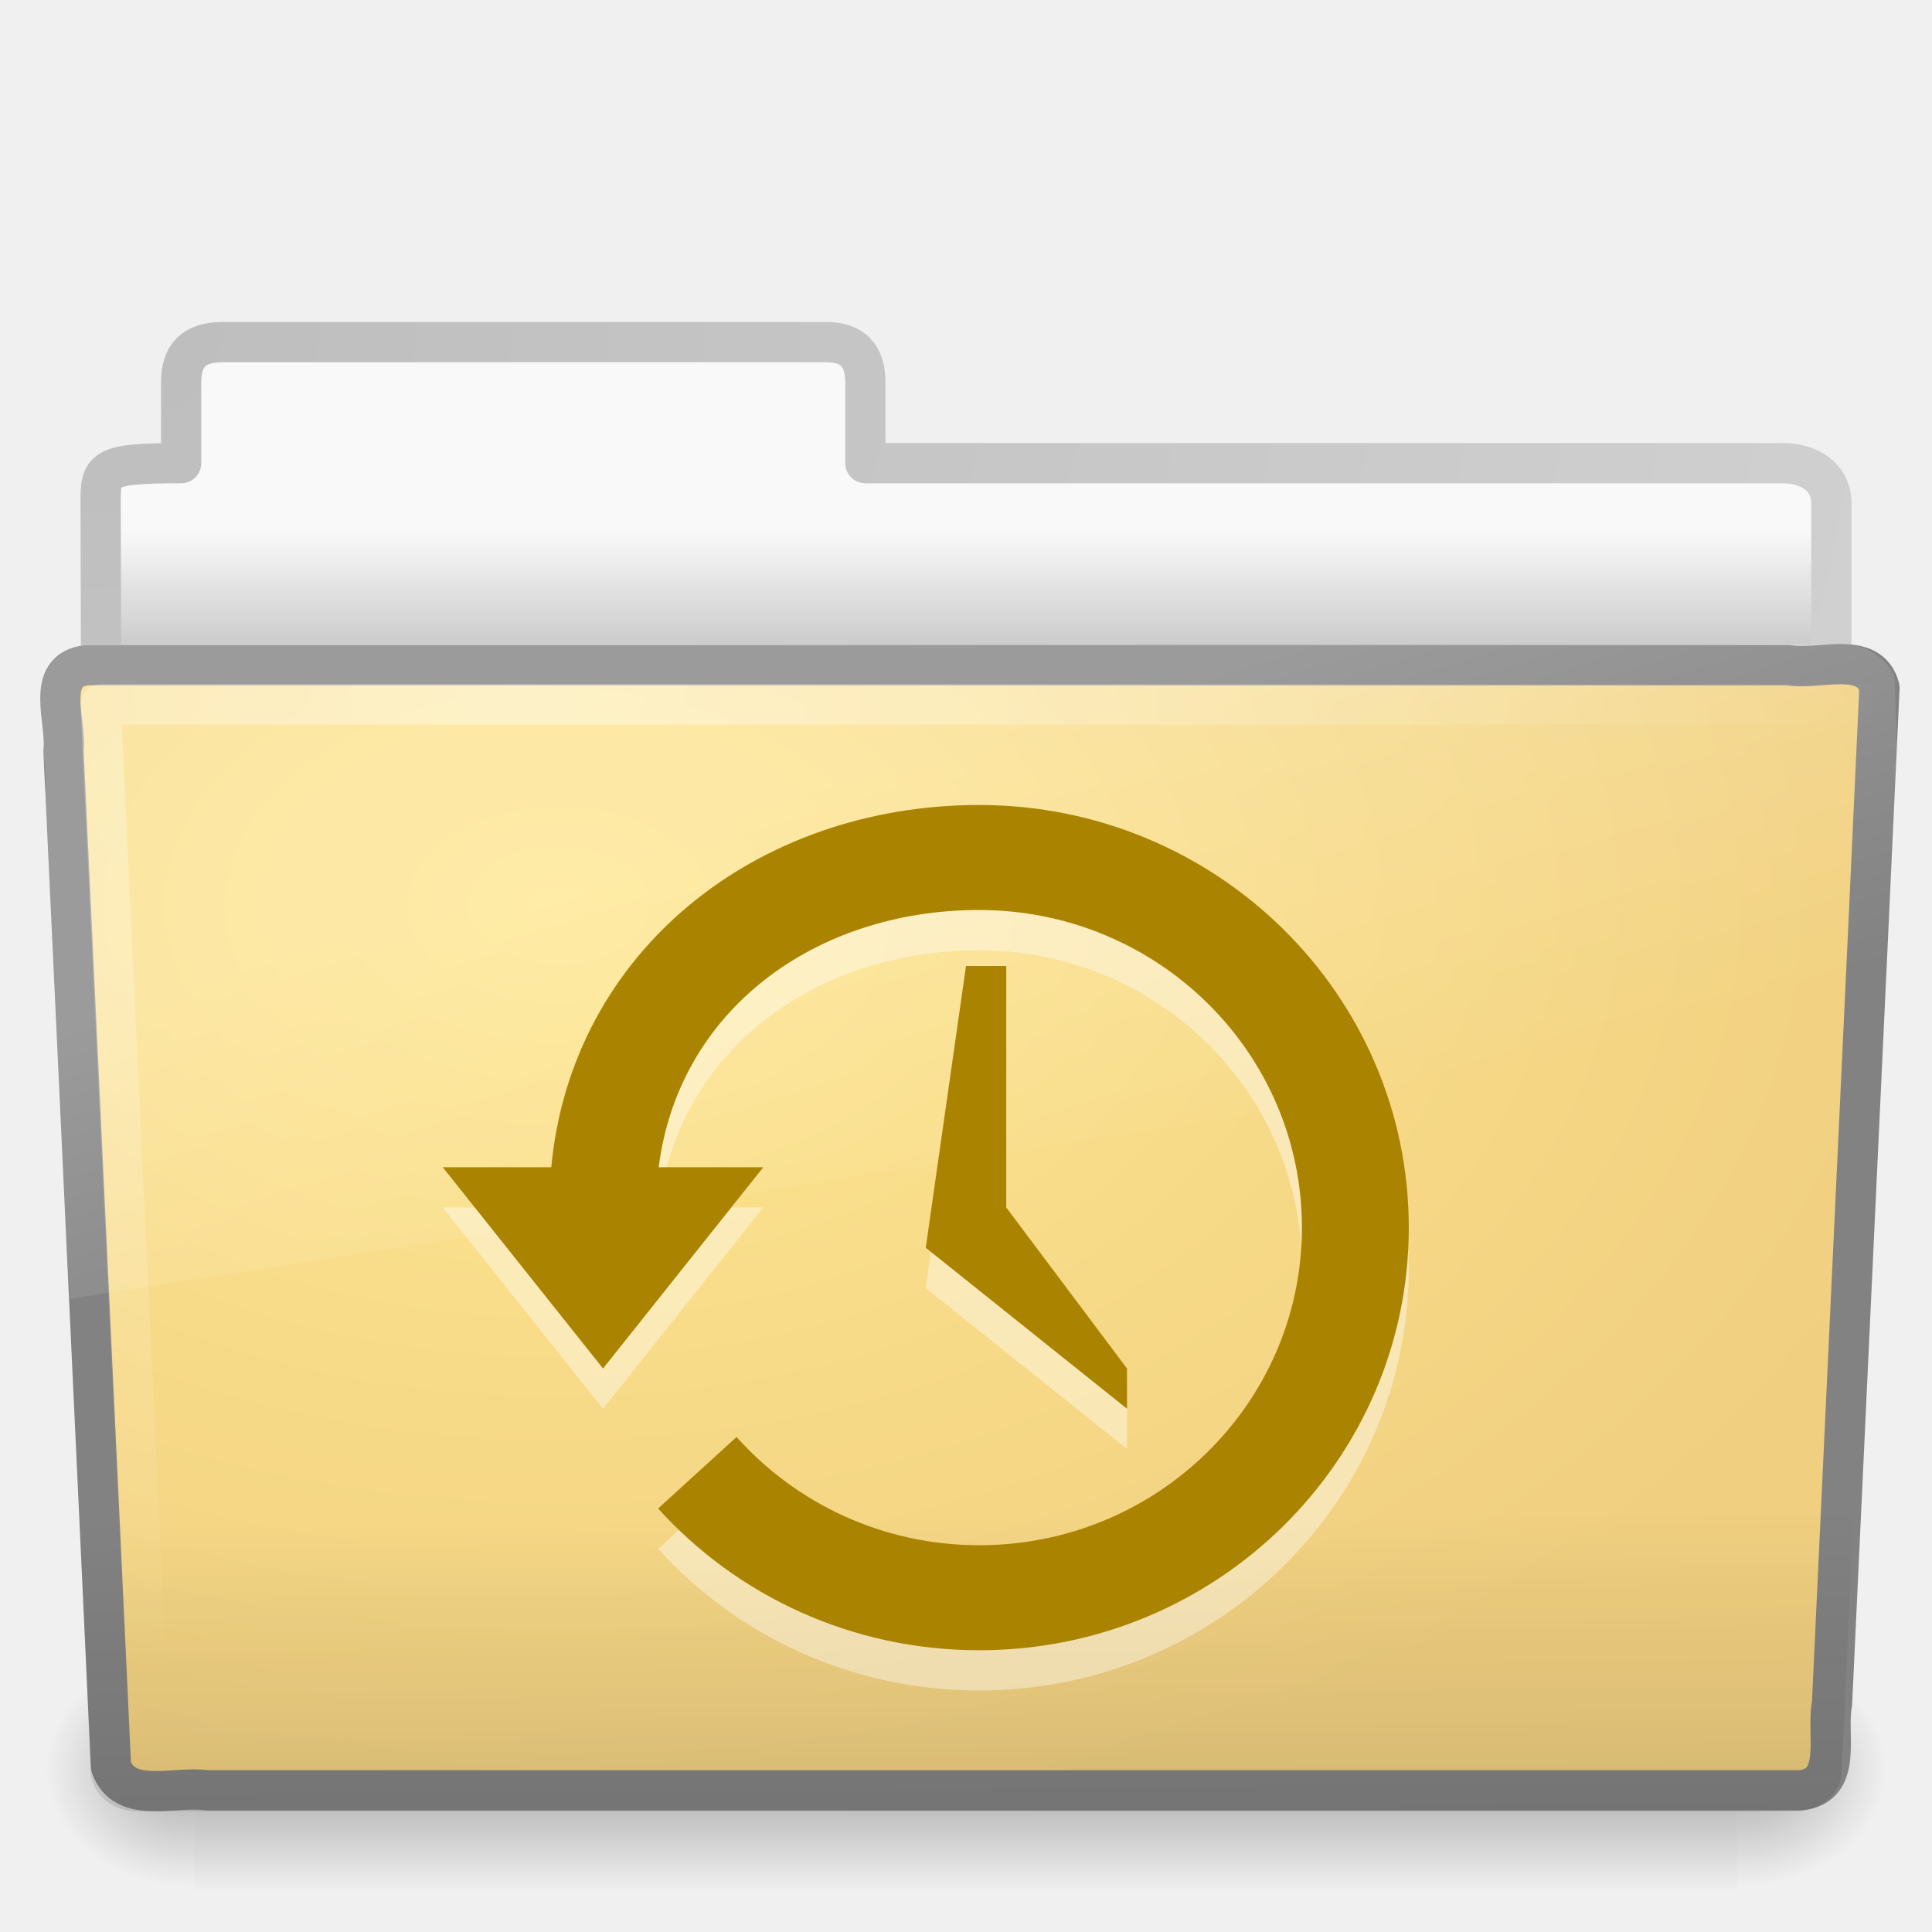
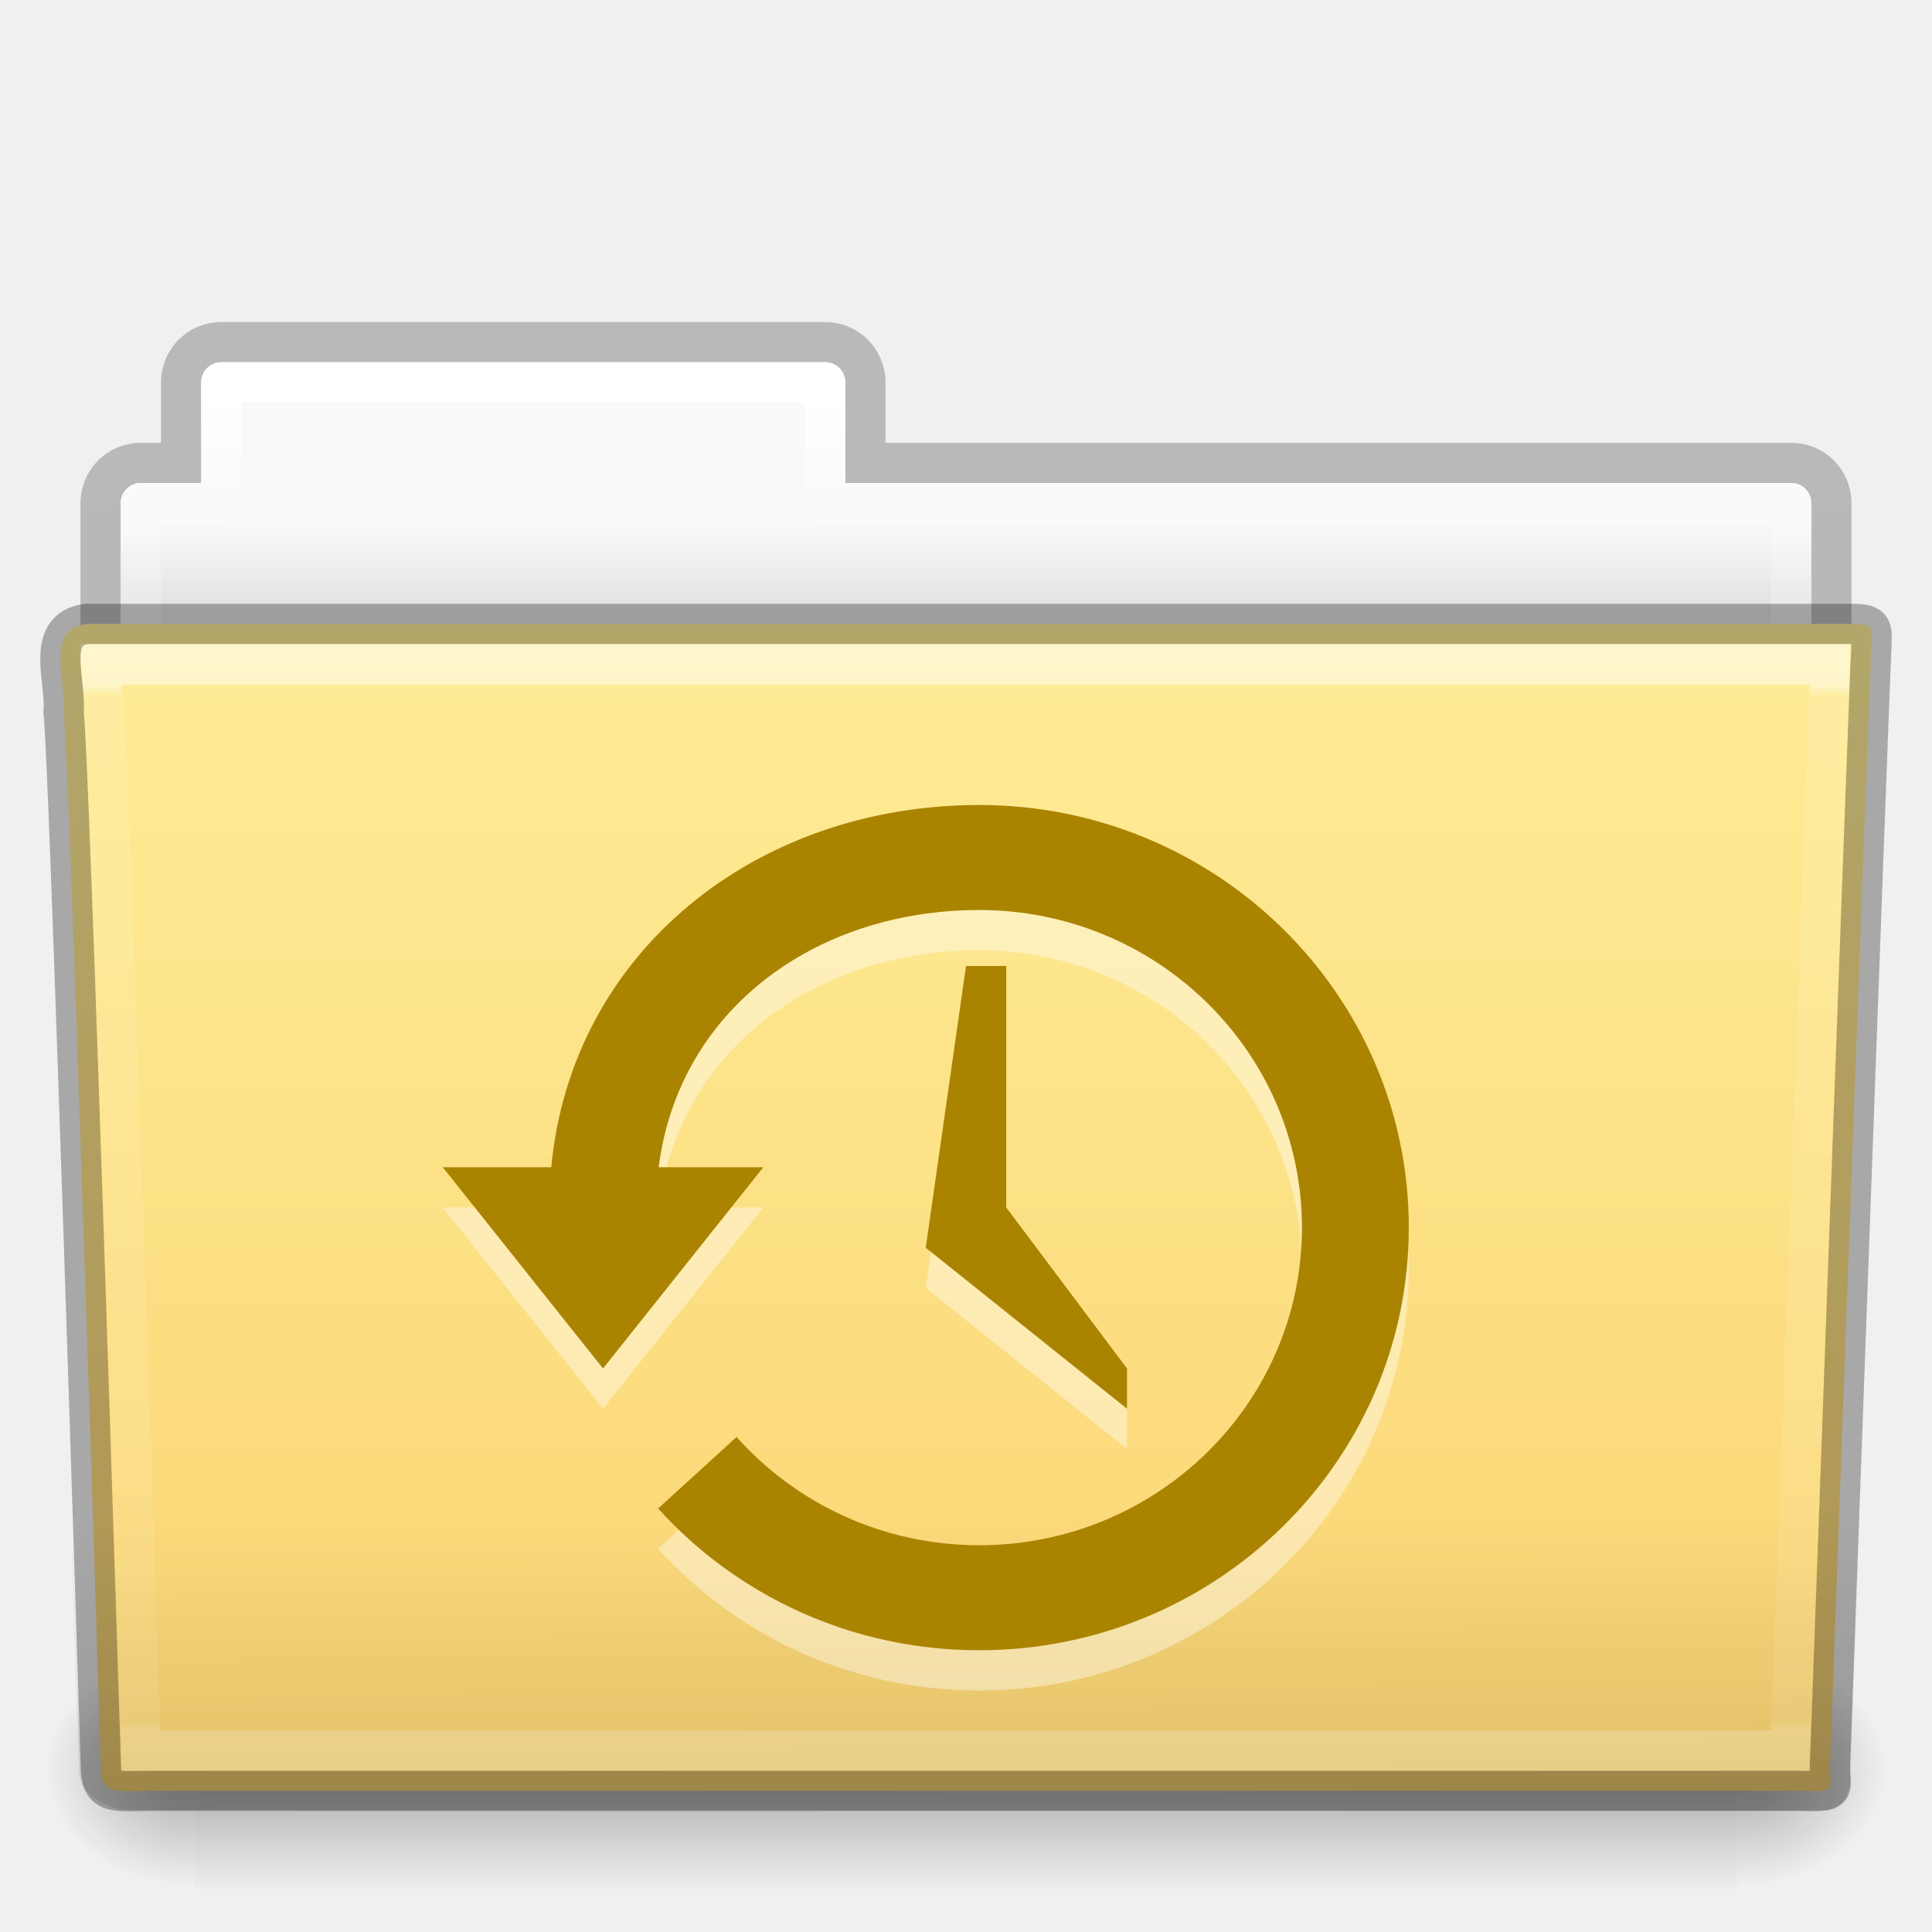
- <svg xmlns="http://www.w3.org/2000/svg" xmlns:xlink="http://www.w3.org/1999/xlink" version="1.0" width="48" height="48" id="svg3320">
-   <defs id="defs3322">
+ <svg xmlns="http://www.w3.org/2000/svg" xmlns:xlink="http://www.w3.org/1999/xlink" width="48px" height="48px" id="svg20870" version="1.1">
+   <defs id="defs20872">
+     <linearGradient xlink:href="#linearGradient3454-2-8-6-1-1-8-0-6-7-3" id="linearGradient3381-56-2-7-5-0-8-0-0-4-6" gradientUnits="userSpaceOnUse" gradientTransform="matrix(0.8918903,0,0,1.058028,3.120661,5.353602)" x1="42.471" y1="11.953" x2="42.471" y2="35.582" />
+     <linearGradient id="linearGradient3454-2-8-6-1-1-8-0-6-7-3">
+       <stop offset="0" style="stop-color:#ffffff;stop-opacity:1" id="stop3456-4-7-9-4-0-3-6-2-9-6" />
+       <stop offset="0.01" style="stop-color:#ffffff;stop-opacity:0.235" id="stop3458-39-0-8-61-3-8-9-0-4-7" />
+       <stop offset="0.99" style="stop-color:#ffffff;stop-opacity:0.157" id="stop3460-7-5-4-1-6-6-6-2-1-4" />
+       <stop offset="1" style="stop-color:#ffffff;stop-opacity:0.392" id="stop3462-0-5-6-6-2-1-6-0-3-1" />
+     </linearGradient>
+     <linearGradient xlink:href="#linearGradient6129-963-697-142-998-580-273-0-8-4-9-0-0-0-1-3" id="linearGradient3072-0-3-0-7-4-8-7-3-6" gradientUnits="userSpaceOnUse" gradientTransform="matrix(1.144692,0,0,0.9977536,-3.466085,1.09884)" x1="22.935" y1="49.629" x2="22.809" y2="36.658" />
+     <linearGradient id="linearGradient6129-963-697-142-998-580-273-0-8-4-9-0-0-0-1-3">
+       <stop id="stop2661-3-02-4-8-0-4-3-4-7" style="stop-color:#0a0a0a;stop-opacity:0.498" offset="0" />
+       <stop id="stop2663-2-8-06-2-4-6-4-3-8" style="stop-color:#0a0a0a;stop-opacity:0" offset="1" />
+     </linearGradient>
+     <linearGradient xlink:href="#linearGradient4632-0-6-4" id="linearGradient4638-4-6-8-9-9-5-8-7-2" x1="35.793" y1="17.118" x2="35.793" y2="43.761" gradientUnits="userSpaceOnUse" gradientTransform="matrix(1,0,0,1.035714,1.4680025e-5,-1.58909)" />
+     <linearGradient id="linearGradient4632-0-6-4">
+       <stop style="stop-color:#feec96;stop-opacity:1;" offset="0" id="stop4634-4-4-7" />
+       <stop style="stop-color:#fbd574;stop-opacity:1;" offset="1" id="stop4636-3-1-5" />
+     </linearGradient>
+     <radialGradient xlink:href="#linearGradient5060-820-9-0-7-1-7-7-1-6-6" id="radialGradient3080-2-3-9-9-8-8-9-6-1" gradientUnits="userSpaceOnUse" gradientTransform="matrix(-0.03079083,0,0,0.02470588,23.38981,31.94164)" cx="605.714" cy="486.648" fx="605.714" fy="486.648" r="117.143" />
+     <linearGradient id="linearGradient5060-820-9-0-7-1-7-7-1-6-6">
+       <stop id="stop2681-5-4-3-6-3-8-2-6-8" style="stop-color:#000000;stop-opacity:1" offset="0" />
+       <stop id="stop2683-8-6-9-4-6-6-2-9-6" style="stop-color:#000000;stop-opacity:0" offset="1" />
+     </linearGradient>
+     <radialGradient xlink:href="#linearGradient5060-179-2-0-3-6-2-2-8-9-8" id="radialGradient3083-4-5-6-4-5-0-5-1-0" gradientUnits="userSpaceOnUse" gradientTransform="matrix(0.03079083,0,0,0.02470588,24.61022,31.94164)" cx="605.714" cy="486.648" fx="605.714" fy="486.648" r="117.143" />
+     <linearGradient id="linearGradient5060-179-2-0-3-6-2-2-8-9-8">
+       <stop id="stop2675-9-9-4-1-4-4-9-5-7" style="stop-color:#000000;stop-opacity:1" offset="0" />
+       <stop id="stop2677-1-7-2-6-1-8-3-8-0" style="stop-color:#000000;stop-opacity:0" offset="1" />
+     </linearGradient>
+     <linearGradient xlink:href="#linearGradient5048-585-4-0-56-2-5-2-1-1-6" id="linearGradient3086-4-4-0-5-5-7-4-8-7" gradientUnits="userSpaceOnUse" gradientTransform="matrix(0.07938856,0,0,0.02470588,-4.693285,31.94164)" x1="302.857" y1="366.648" x2="302.857" y2="609.505" />
+     <linearGradient id="linearGradient5048-585-4-0-56-2-5-2-1-1-6">
+       <stop id="stop2667-5-0-7-4-7-7-2-4-6" style="stop-color:#000000;stop-opacity:0" offset="0" />
+       <stop id="stop2669-4-1-8-0-6-9-3-7-4" style="stop-color:#000000;stop-opacity:1" offset="0.5" />
+       <stop id="stop2671-2-6-3-2-0-6-0-0-8" style="stop-color:#000000;stop-opacity:0" offset="1" />
+     </linearGradient>
+     <linearGradient xlink:href="#linearGradient4507-9-2-2-3-6-9-9-4-9" id="linearGradient3381-5-5-29-4-6-5-0-4-9-2" gradientUnits="userSpaceOnUse" gradientTransform="matrix(0.8918903,0,0,1.058028,3.120715,5.3536)" x1="21.37" y1="4.248" x2="21.37" y2="34.143" />
+     <linearGradient id="linearGradient4507-9-2-2-3-6-9-9-4-9">
+       <stop id="stop4509-9-8-4-2-3-4-5-1-6" style="stop-color:#ffffff;stop-opacity:1" offset="0" />
+       <stop id="stop4511-7-50-2-1-3-9-4-5-9" style="stop-color:#ffffff;stop-opacity:0.235" offset="0.074" />
+       <stop id="stop4513-2-0-2-9-2-6-2-6-3" style="stop-color:#ffffff;stop-opacity:0.157" offset="0.99" />
+       <stop id="stop4515-3-9-8-6-6-0-7-5-8" style="stop-color:#ffffff;stop-opacity:0.392" offset="1" />
+     </linearGradient>
+     <linearGradient xlink:href="#linearGradient4646-6-91-5-0-5-8-4-9-9" id="linearGradient3089-5-2-9-8-6-8-0-7-1-8-7" gradientUnits="userSpaceOnUse" gradientTransform="translate(-50.94088,-3.1315613e-7)" x1="62.989" y1="13" x2="62.989" y2="16" />
+     <linearGradient id="linearGradient4646-6-91-5-0-5-8-4-9-9">
+       <stop offset="0" style="stop-color:#f9f9f9;stop-opacity:1" id="stop4648-2-4-6-6-8-7-1-1-7" />
+       <stop offset="1" style="stop-color:#d8d8d8;stop-opacity:1" id="stop4650-3-8-5-3-4-5-7-4-8" />
+     </linearGradient>
+     <linearGradient id="linearGradient3104-8-8-97-4-6-2-0-1-4-0-5-8-3-5">
+       <stop offset="0" style="stop-color:#000000;stop-opacity:0.322" id="stop3106-5-4-3-5-0-1-61-9-2-7-3-3-1-3" />
+       <stop offset="1" style="stop-color:#000000;stop-opacity:0.278" id="stop3108-4-3-7-8-2-4-01-9-9-0-6-4-4-0" />
+     </linearGradient>
+     <linearGradient y2="3.634" x2="-51.786" y1="53.514" x1="-51.786" gradientTransform="matrix(0.8074983,0,0,0.833744,106.8767,-0.06984031)" gradientUnits="userSpaceOnUse" id="linearGradient20868" xlink:href="#linearGradient3104-8-8-97-4-6-2-0-1-4-0-5-8-3-5" />
+     <linearGradient gradientUnits="userSpaceOnUse" y2="44.443" x2="21.168" y1="16.383" x1="21.168" id="linearGradient3814" xlink:href="#linearGradient7012-661-145-733-759-865-745" />
+     <radialGradient r="21" fy="5.017" fx="3" cy="5.017" cx="3" gradientTransform="matrix(-1.274898e-8,1.714292,-2.159331,-1.4599595e-8,12.80936,2.857001)" gradientUnits="userSpaceOnUse" id="radialGradient2902" xlink:href="#linearGradient3484" />
+     <linearGradient y2="16.19" x2="62.989" y1="13.183" x1="62.989" gradientTransform="translate(-50.9409,0)" gradientUnits="userSpaceOnUse" id="linearGradient2900" xlink:href="#linearGradient6404" />
+     <linearGradient y2="609.505" x2="302.857" y1="366.648" x1="302.857" gradientTransform="matrix(0.07938856,0,0,0.02470588,-4.693293,31.94164)" gradientUnits="userSpaceOnUse" id="linearGradient2897" xlink:href="#linearGradient5048-585" />
+     <radialGradient r="117.143" fy="486.648" fx="605.714" cy="486.648" cx="605.714" gradientTransform="matrix(0.03079083,0,0,0.02470588,24.61025,31.94164)" gradientUnits="userSpaceOnUse" id="radialGradient2894" xlink:href="#linearGradient5060-179" />
+     <radialGradient r="117.143" fy="486.648" fx="605.714" cy="486.648" cx="605.714" gradientTransform="matrix(-0.03079083,0,0,0.02470588,23.38975,31.94164)" gradientUnits="userSpaceOnUse" id="radialGradient2891" xlink:href="#linearGradient5060-820" />
+     <linearGradient y2="16.047" x2="82.453" y1="45.114" x1="82.453" gradientTransform="translate(-53.76539,-0.1141929)" gradientUnits="userSpaceOnUse" id="linearGradient2888" xlink:href="#linearGradient3390" />
+     <linearGradient y2="36.658" x2="22.809" y1="49.629" x1="22.935" gradientTransform="matrix(1.144692,0,0,0.9977536,-3.466141,1.098842)" gradientUnits="userSpaceOnUse" id="linearGradient2883" xlink:href="#linearGradient6129-963-697-142-998-580-273" />
+     <radialGradient r="20.98" fy="8.302" fx="7.265" cy="8.302" cx="7.265" gradientTransform="matrix(0,1.207974,-1.627164,0,26.37175,8.266469)" gradientUnits="userSpaceOnUse" id="radialGradient2880" xlink:href="#linearGradient6087-437-184-795-110-662-495" />
+     <linearGradient y2="33.955" x2="15.215" y1="22.292" x1="11.566" gradientUnits="userSpaceOnUse" id="linearGradient2877" xlink:href="#linearGradient8265-821-176-38-919-66-249" />
+     <linearGradient gradientUnits="userSpaceOnUse" xlink:href="#linearGradient8265-821-176-38-919-66-249" id="linearGradient2432" y2="33.955" x2="15.215" y1="22.292" x1="11.566" />
+     <linearGradient id="linearGradient8265-821-176-38-919-66-249">
+       <stop offset="0" style="stop-color:#ffffff;stop-opacity:0.2" id="stop2687" />
+       <stop offset="1" style="stop-color:#ffffff;stop-opacity:0" id="stop2689" />
+     </linearGradient>
+     <radialGradient gradientTransform="matrix(0,1.207974,-1.627164,0,26.37175,8.266469)" gradientUnits="userSpaceOnUse" xlink:href="#linearGradient6087-437-184-795-110-662-495" id="radialGradient2435" fy="8.302" fx="7.265" r="20.98" cy="8.302" cx="7.265" />
+     <linearGradient id="linearGradient6087-437-184-795-110-662-495">
+       <stop offset="0" style="stop-color:#ffffff;stop-opacity:0.4" id="stop2693" />
+       <stop offset="1" style="stop-color:#ffffff;stop-opacity:0" id="stop2695" />
+     </linearGradient>
+     <linearGradient gradientTransform="matrix(1.144692,0,0,0.9977536,-3.466141,1.098842)" gradientUnits="userSpaceOnUse" xlink:href="#linearGradient6129-963-697-142-998-580-273" id="linearGradient2438" y2="36.658" x2="22.809" y1="49.629" x1="22.935" />
+     <linearGradient id="linearGradient6129-963-697-142-998-580-273">
+       <stop offset="0" style="stop-color:#0a0a0a;stop-opacity:0.498" id="stop2661" />
+       <stop offset="1" style="stop-color:#0a0a0a;stop-opacity:0" id="stop2663" />
+     </linearGradient>
+     <radialGradient gradientTransform="matrix(1.564693,-9.5143002e-8,6.1772287e-8,1.015888,-86.21257,8.146117)" gradientUnits="userSpaceOnUse" xlink:href="#linearGradient7012-661-145-733-759-865-745" id="radialGradient2441" fy="14.113" fx="63.969" r="23.097" cy="14.113" cx="63.969" />
+     <linearGradient id="linearGradient7012-661-145-733-759-865-745">
+       <stop offset="0" style="stop-color:#aacb7d;stop-opacity:1" id="stop2699" />
+       <stop offset="1" style="stop-color:#709937;stop-opacity:1" id="stop2701" />
+     </linearGradient>
+     <linearGradient gradientTransform="translate(-53.76539,-0.1141929)" gradientUnits="userSpaceOnUse" xlink:href="#linearGradient3390" id="linearGradient2443" y2="16.047" x2="82.453" y1="45.114" x1="82.453" />
+     <linearGradient id="linearGradient3390">
+       <stop offset="0" style="stop-color:#51751e;stop-opacity:1" id="stop3392" />
+       <stop offset="1" style="stop-color:#51751e;stop-opacity:1" id="stop3394" />
+     </linearGradient>
+     <radialGradient gradientTransform="matrix(-0.03079083,0,0,0.02470588,23.38975,31.94164)" gradientUnits="userSpaceOnUse" xlink:href="#linearGradient5060-820" id="radialGradient2461" fy="486.648" fx="605.714" r="117.143" cy="486.648" cx="605.714" />
+     <linearGradient id="linearGradient5060-820">
+       <stop offset="0" style="stop-color:#000000;stop-opacity:1" id="stop2681" />
+       <stop offset="1" style="stop-color:#000000;stop-opacity:0" id="stop2683" />
+     </linearGradient>
+     <radialGradient gradientTransform="matrix(0.03079083,0,0,0.02470588,24.61025,31.94164)" gradientUnits="userSpaceOnUse" xlink:href="#linearGradient5060-179" id="radialGradient2464" fy="486.648" fx="605.714" r="117.143" cy="486.648" cx="605.714" />
+     <linearGradient id="linearGradient5060-179">
+       <stop offset="0" style="stop-color:#000000;stop-opacity:1" id="stop2675" />
+       <stop offset="1" style="stop-color:#000000;stop-opacity:0" id="stop2677" />
+     </linearGradient>
+     <linearGradient gradientTransform="matrix(0.07938856,0,0,0.02470588,-4.693293,31.94164)" gradientUnits="userSpaceOnUse" xlink:href="#linearGradient5048-585" id="linearGradient2467" y2="609.505" x2="302.857" y1="366.648" x1="302.857" />
+     <linearGradient id="linearGradient5048-585">
+       <stop offset="0" style="stop-color:#000000;stop-opacity:0" id="stop2667" />
+       <stop offset="0.5" style="stop-color:#000000;stop-opacity:1" id="stop2669" />
+       <stop offset="1" style="stop-color:#000000;stop-opacity:0" id="stop2671" />
+     </linearGradient>
+     <linearGradient gradientTransform="translate(-50.9409,0)" gradientUnits="userSpaceOnUse" xlink:href="#linearGradient6404" id="linearGradient2450" y2="16.19" x2="62.989" y1="13.183" x1="62.989" />
+     <linearGradient id="linearGradient6404">
+       <stop offset="0" style="stop-color:#f9f9f9;stop-opacity:1" id="stop6406" />
+       <stop offset="1" style="stop-color:#c9c9c9;stop-opacity:1" id="stop6408" />
+     </linearGradient>
+     <radialGradient gradientTransform="matrix(-1.274898e-8,1.714292,-2.159331,-1.4599595e-8,12.80936,2.857001)" gradientUnits="userSpaceOnUse" xlink:href="#linearGradient3484" id="radialGradient2452" fy="5.017" fx="3" r="21" cy="5.017" cx="3" />
    <linearGradient id="linearGradient3484">
-       <stop id="stop3486" style="stop-color:#bdbdbd;stop-opacity:1" offset="0" />
-       <stop id="stop3488" style="stop-color:#d0d0d0;stop-opacity:1" offset="1" />
+       <stop offset="0" style="stop-color:#bdbdbd;stop-opacity:1" id="stop3486" />
+       <stop offset="1" style="stop-color:#d0d0d0;stop-opacity:1" id="stop3488" />
    </linearGradient>
-     <radialGradient cx="3" cy="5.017" r="21" fx="3" fy="5.017" id="radialGradient2452" xlink:href="#linearGradient3484" gradientUnits="userSpaceOnUse" gradientTransform="matrix(-1.274898e-8,1.714292,-2.159331,-1.4599595e-8,12.80936,2.857001)" />
-     <linearGradient id="linearGradient6404">
-       <stop id="stop6406" style="stop-color:#f9f9f9;stop-opacity:1" offset="0" />
-       <stop id="stop6408" style="stop-color:#c9c9c9;stop-opacity:1" offset="1" />
-     </linearGradient>
-     <linearGradient x1="62.989" y1="13.183" x2="62.989" y2="16.19" id="linearGradient2450" xlink:href="#linearGradient6404" gradientUnits="userSpaceOnUse" gradientTransform="translate(-50.9409,0)" />
-     <linearGradient id="linearGradient5048-585">
-       <stop id="stop2667" style="stop-color:#000000;stop-opacity:0" offset="0" />
-       <stop id="stop2669" style="stop-color:#000000;stop-opacity:1" offset="0.5" />
-       <stop id="stop2671" style="stop-color:#000000;stop-opacity:0" offset="1" />
-     </linearGradient>
-     <linearGradient x1="302.857" y1="366.648" x2="302.857" y2="609.505" id="linearGradient2467" xlink:href="#linearGradient5048-585" gradientUnits="userSpaceOnUse" gradientTransform="matrix(0.07938856,0,0,0.02470588,-4.693293,31.94164)" />
-     <linearGradient id="linearGradient5060-179">
-       <stop id="stop2675" style="stop-color:#000000;stop-opacity:1" offset="0" />
-       <stop id="stop2677" style="stop-color:#000000;stop-opacity:0" offset="1" />
-     </linearGradient>
-     <radialGradient cx="605.714" cy="486.648" r="117.143" fx="605.714" fy="486.648" id="radialGradient2464" xlink:href="#linearGradient5060-179" gradientUnits="userSpaceOnUse" gradientTransform="matrix(0.03079083,0,0,0.02470588,24.61025,31.94164)" />
-     <linearGradient id="linearGradient5060-820">
-       <stop id="stop2681" style="stop-color:#000000;stop-opacity:1" offset="0" />
-       <stop id="stop2683" style="stop-color:#000000;stop-opacity:0" offset="1" />
-     </linearGradient>
-     <radialGradient cx="605.714" cy="486.648" r="117.143" fx="605.714" fy="486.648" id="radialGradient2461" xlink:href="#linearGradient5060-820" gradientUnits="userSpaceOnUse" gradientTransform="matrix(-0.03079083,0,0,0.02470588,23.38975,31.94164)" />
-     <linearGradient id="linearGradient3390">
-       <stop id="stop3392" style="stop-color:#51751e;stop-opacity:1" offset="0" />
-       <stop id="stop3394" style="stop-color:#51751e;stop-opacity:1" offset="1" />
-     </linearGradient>
-     <linearGradient x1="82.453" y1="45.114" x2="82.453" y2="16.047" id="linearGradient2443" xlink:href="#linearGradient3390" gradientUnits="userSpaceOnUse" gradientTransform="translate(-53.76539,-0.1141929)" />
-     <linearGradient id="linearGradient7012-661-145-733-759-865-745">
-       <stop id="stop2699" style="stop-color:#ffe791;stop-opacity:1;" offset="0" />
-       <stop id="stop2701" style="stop-color:#f0cf80;stop-opacity:1;" offset="1" />
-     </linearGradient>
-     <radialGradient cx="63.969" cy="14.113" r="23.097" fx="63.969" fy="14.113" id="radialGradient2441" xlink:href="#linearGradient7012-661-145-733-759-865-745" gradientUnits="userSpaceOnUse" gradientTransform="matrix(1.564693,-9.5143002e-8,6.1772287e-8,1.015888,-86.21257,8.146117)" />
-     <linearGradient id="linearGradient6129-963-697-142-998-580-273">
-       <stop id="stop2661" style="stop-color:#0a0a0a;stop-opacity:0.498" offset="0" />
-       <stop id="stop2663" style="stop-color:#0a0a0a;stop-opacity:0" offset="1" />
-     </linearGradient>
-     <linearGradient x1="22.935" y1="49.629" x2="22.809" y2="36.658" id="linearGradient2438" xlink:href="#linearGradient6129-963-697-142-998-580-273" gradientUnits="userSpaceOnUse" gradientTransform="matrix(1.144692,0,0,0.9977536,-3.466141,1.098842)" />
-     <linearGradient id="linearGradient6087-437-184-795-110-662-495">
-       <stop id="stop2693" style="stop-color:#ffffff;stop-opacity:0.4" offset="0" />
-       <stop id="stop2695" style="stop-color:#ffffff;stop-opacity:0" offset="1" />
-     </linearGradient>
-     <radialGradient cx="7.265" cy="8.302" r="20.98" fx="7.265" fy="8.302" id="radialGradient2435" xlink:href="#linearGradient6087-437-184-795-110-662-495" gradientUnits="userSpaceOnUse" gradientTransform="matrix(0,1.207974,-1.627164,0,26.37175,8.266469)" />
-     <linearGradient id="linearGradient8265-821-176-38-919-66-249">
-       <stop id="stop2687" style="stop-color:#ffffff;stop-opacity:0.2" offset="0" />
-       <stop id="stop2689" style="stop-color:#ffffff;stop-opacity:0" offset="1" />
-     </linearGradient>
-     <linearGradient x1="11.566" y1="22.292" x2="15.215" y2="33.955" id="linearGradient2432" xlink:href="#linearGradient8265-821-176-38-919-66-249" gradientUnits="userSpaceOnUse" />
-     <linearGradient xlink:href="#linearGradient8265-821-176-38-919-66-249" id="linearGradient2877" gradientUnits="userSpaceOnUse" x1="11.566" y1="22.292" x2="15.215" y2="33.955" />
-     <radialGradient xlink:href="#linearGradient6087-437-184-795-110-662-495" id="radialGradient2880" gradientUnits="userSpaceOnUse" gradientTransform="matrix(0,1.207974,-1.627164,0,26.37175,8.266469)" cx="7.265" cy="8.302" fx="7.265" fy="8.302" r="20.98" />
-     <linearGradient xlink:href="#linearGradient6129-963-697-142-998-580-273" id="linearGradient2883" gradientUnits="userSpaceOnUse" gradientTransform="matrix(1.144692,0,0,0.9977536,-3.466141,1.098842)" x1="22.935" y1="49.629" x2="22.809" y2="36.658" />
-     <radialGradient xlink:href="#linearGradient7012-661-145-733-759-865-745" id="radialGradient2886" gradientUnits="userSpaceOnUse" gradientTransform="matrix(1.564693,-9.5143002e-8,6.1772287e-8,1.015888,-86.21257,8.146117)" cx="63.969" cy="14.113" fx="63.969" fy="14.113" r="23.097" />
-     <radialGradient xlink:href="#linearGradient5060-820" id="radialGradient2891" gradientUnits="userSpaceOnUse" gradientTransform="matrix(-0.03079083,0,0,0.02470588,23.38975,31.94164)" cx="605.714" cy="486.648" fx="605.714" fy="486.648" r="117.143" />
-     <radialGradient xlink:href="#linearGradient5060-179" id="radialGradient2894" gradientUnits="userSpaceOnUse" gradientTransform="matrix(0.03079083,0,0,0.02470588,24.61025,31.94164)" cx="605.714" cy="486.648" fx="605.714" fy="486.648" r="117.143" />
-     <linearGradient xlink:href="#linearGradient5048-585" id="linearGradient2897" gradientUnits="userSpaceOnUse" gradientTransform="matrix(0.07938856,0,0,0.02470588,-4.693293,31.94164)" x1="302.857" y1="366.648" x2="302.857" y2="609.505" />
-     <linearGradient xlink:href="#linearGradient6404" id="linearGradient2900" gradientUnits="userSpaceOnUse" gradientTransform="translate(-50.9409,0)" x1="62.989" y1="13.183" x2="62.989" y2="16.19" />
-     <radialGradient xlink:href="#linearGradient3484" id="radialGradient2902" gradientUnits="userSpaceOnUse" gradientTransform="matrix(-1.274898e-8,1.714292,-2.159331,-1.4599595e-8,12.80936,2.857001)" cx="3" cy="5.017" fx="3" fy="5.017" r="21" />
  </defs>
-   <path style="fill:url(#linearGradient2900);fill-opacity:1;stroke:url(#radialGradient2902);stroke-width:1;stroke-linecap:round;stroke-linejoin:round;stroke-miterlimit:4;stroke-opacity:1;stroke-dasharray:none;display:inline" id="path3468" d="m 5.5,8.5 c -0.69,0.008 -1,0.342 -1,1 l 0,2.007 c -1.984,0 -2,0.141 -2,1 0.034,10.29 0,10.87 0,11.744 1.435,0 43,-3.7 43,-5.292 l 0,-6.452 c 0,-0.658 -0.554,-1.008 -1.244,-1 l -22.756,0 0,-2.007 c 0,-0.658 -0.31,-1.008 -1,-1 l -15,0 z" />
-   <rect style="opacity:0.3;fill:url(#linearGradient2897);fill-opacity:1;fill-rule:nonzero;stroke:none;stroke-width:1;marker:none;visibility:visible;display:inline;overflow:visible" id="rect4173" y="41" x="4.833" height="6" width="38.333" />
-   <path style="opacity:0.3;fill:url(#radialGradient2894);fill-opacity:1;fill-rule:nonzero;stroke:none;stroke-width:1;marker:none;visibility:visible;display:inline;overflow:visible" id="path5058" d="m 43.167,41 c 0,0 0,6 0,6 1.586,0.011 3.833,-1.344 3.833,-3 0,-1.656 -1.769,-2.999 -3.833,-2.999 z" />
-   <path style="opacity:0.3;fill:url(#radialGradient2891);fill-opacity:1;fill-rule:nonzero;stroke:none;stroke-width:1;marker:none;visibility:visible;display:inline;overflow:visible" id="path5018" d="m 4.833,41 c 0,0 0,6 0,6 -1.586,0.011 -3.833,-1.344 -3.833,-3 0,-1.656 1.769,-2.999 3.833,-2.999 z" />
-   <path style="fill:url(#radialGradient2886);fill-opacity:1;stroke:#828282;stroke-width:1;stroke-linecap:round;stroke-linejoin:round;stroke-miterlimit:4;stroke-opacity:1;stroke-dashoffset:0" id="path3388" d="m 2.163,16.525 c -1.073,0.124 -0.5,1.402 -0.585,2.121 0.393,8.47 0.789,16.769 1.179,25.24 0.342,0.966 1.594,0.471 2.388,0.594 13.194,0 26.387,0 39.581,0 1.089,-0.107 0.636,-1.408 0.79,-2.152 0.393,-8.47 0.789,-16.769 1.179,-25.24 -0.251,-0.954 -1.52,-0.424 -2.263,-0.562 -14.089,0 -28.179,0 -42.268,0 z" />
-   <path style="opacity:0.4;fill:url(#linearGradient2883);fill-opacity:1;stroke:none" id="path6127" d="m 2.058,16.065 43.896,4.03e-4 c 0.634,0 1.045,0.445 1.045,0.997 L 45.756,44.002 C 45.756,44.555 45.245,45 44.611,45 L 3.402,45 C 2.768,45 2.257,44.555 2.257,44.002 L 1.013,17.063 c 0,-0.553 0.411,-0.998 1.045,-0.998 z" />
-   <path style="fill:none;stroke:url(#radialGradient2880);stroke-width:1;stroke-linecap:round;stroke-linejoin:round;stroke-miterlimit:4;stroke-opacity:1;stroke-dasharray:none" id="path2435" d="m 46.5,17.5 c -13.531,0 -30.469,0 -44,0 0.385,8.177 0.771,16.354 1.156,24.531" />
-   <path style="fill:url(#linearGradient2877);fill-opacity:1;stroke:none" id="path3455" d="M 45.75,16 C 31.2,16.073 16.645,15.979 2.094,16 0.287,16.411 1.259,18.467 1.121,19.772 1.343,23.935 1.444,28.116 1.742,32.268 16.742,29.906 31.668,27.661 46.406,25.219 47.187,22.632 47.194,19.548 47.064,16.79 46.834,16.285 46.277,15.989 45.75,16 z" />
-   <g style="opacity:0.4;fill:#ffffff;fill-opacity:1" id="g3314" transform="matrix(0.4910862,0,0,0.5791614,-13.76651,16.97747)">
-     <path style="fill:#ffffff;fill-opacity:1;fill-rule:evenodd;stroke:none;stroke-width:1.75;marker:none;visibility:visible;display:inline;overflow:visible;enable-background:accumulate" id="path3316" d="m 77.57,6.945 c -11.317,0 -20.631,6.319 -21.649,15.54 l -5.49,0 8.108,8.633 8.108,-8.633 -5.293,0 c 1.001,-6.722 7.89,-11.035 16.215,-11.035 9.013,0 16.328,6.104 16.328,13.625 -3e-6,7.521 -7.315,13.625 -16.328,13.625 -4.89,0 -9.281,-1.8 -12.274,-4.645 L 61.327,37.124 c 3.982,3.736 9.784,6.081 16.244,6.081 11.997,0 21.733,-8.122 21.733,-18.13 0,-10.008 -9.736,-18.13 -21.733,-18.13 z" />
-     <path style="fill:#ffffff;fill-opacity:1;fill-rule:evenodd;stroke:none" id="path3318" d="m 78.94,13.852 -2.036,0 -2.036,12.086 10.182,6.907 2e-6,-1.727 -6.109,-6.907 -2e-6,-10.36 z" />
+   <g id="layer1">
+     <path style="opacity:0.8;color:#000000;fill:none;stroke:url(#linearGradient20868);stroke-width:1;stroke-linecap:butt;stroke-linejoin:miter;stroke-miterlimit:4;stroke-opacity:1;stroke-dasharray:none;stroke-dashoffset:0;marker:none;visibility:visible;display:inline;overflow:visible;enable-background:accumulate" d="m 5.5,8.5 c -0.554,0 -1,0.446 -1,1 l 0,2 -1,0 c -0.554,0 -1,0.446 -1,1 l 0,6 c 0,0.554 0.446,1 1,1 l 41,0 c 0.554,0 1,-0.446 1,-1 l 0,-6 c 0,-0.554 -0.446,-1 -1,-1 l -23,0 0,-2 c 0,-0.554 -0.446,-1 -1,-1 l -15,0 z" id="rect4251-0-0-1-1-9-5-2-3-2-5" />
+     <path style="color:#000000;fill:url(#linearGradient3089-5-2-9-8-6-8-0-7-1-8-7);fill-opacity:1;fill-rule:nonzero;stroke:none;stroke-width:1;marker:none;visibility:visible;display:inline;overflow:visible;enable-background:accumulate" d="m 5.5,9 c -0.277,0 -0.5,0.223 -0.5,0.5 l 0,2.5 -1.5,0 c -0.277,0 -0.5,0.223 -0.5,0.5 l 0,6 c 0,0.277 0.223,0.5 0.5,0.5 l 41,0 c 0.277,0 0.5,-0.223 0.5,-0.5 l 0,-6 c 0,-0.277 -0.223,-0.5 -0.5,-0.5 l -23.5,0 0,-2.5 c 0,-0.277 -0.223,-0.5 -0.5,-0.5 l -15,0 z" id="rect4251-4-7-62-4-4-9-2-5-6" />
+     <path style="color:#000000;fill:none;stroke:url(#linearGradient3381-5-5-29-4-6-5-0-4-9-2);stroke-width:1;stroke-linecap:round;stroke-linejoin:round;stroke-miterlimit:4;stroke-opacity:1;stroke-dasharray:none;stroke-dashoffset:0;marker:none;visibility:visible;display:inline;overflow:visible;enable-background:accumulate" d="m 5.5,9.5 0,3 -2,0 0,7 41,0 0,-7 -24,0 0,-3 -15,0 z" id="rect4251-9-9-0-05-2-0-5-9-2-3" />
+     <rect style="opacity:0.3;fill:url(#linearGradient3086-4-4-0-5-5-7-4-8-7);fill-opacity:1;fill-rule:nonzero;stroke:none;stroke-width:1;marker:none;visibility:visible;display:inline;overflow:visible" id="rect4173-6-7-7-3-5-1-4-5-7" y="41" x="4.833" height="6" width="38.333" />
+     <path style="opacity:0.3;fill:url(#radialGradient3083-4-5-6-4-5-0-5-1-0);fill-opacity:1;fill-rule:nonzero;stroke:none;stroke-width:1;marker:none;visibility:visible;display:inline;overflow:visible" id="path5058-7-9-1-3-0-3-4-8-9" d="m 43.167,41 c 0,0 0,6 0,6 1.586,0.011 3.833,-1.344 3.833,-3 0,-1.656 -1.77,-2.999 -3.833,-2.999 z" />
+     <path style="opacity:0.3;fill:url(#radialGradient3080-2-3-9-9-8-8-9-6-1);fill-opacity:1;fill-rule:nonzero;stroke:none;stroke-width:1;marker:none;visibility:visible;display:inline;overflow:visible" id="path5018-8-1-1-6-9-4-9-7-5" d="m 4.833,41 c 0,0 0,6 0,6 -1.586,0.011 -3.833,-1.344 -3.833,-3 0,-1.656 1.77,-2.999 3.833,-2.999 z" />
+     <path style="fill:url(#linearGradient4638-4-6-8-9-9-5-8-7-2);fill-opacity:1;stroke:none" id="path3388-1-43-0-7-6-2-7-8-5" d="m 2.163,15.5 c -1.072,0.128 -0.5,1.454 -0.585,2.2 0.124,0.482 0.927,26.176 0.927,26.176 0,0.741 0.352,0.616 1.243,0.616 13.189,0 27.773,0 40.961,0 0.96,0.023 0.757,0.012 0.757,-0.627 0,0 0.993,-27.354 1.028,-27.781 0,-0.449 0.09,-0.583 -0.473,-0.583 -14.084,0 -29.775,0 -43.859,0 z" />
+     <path style="opacity:0.4;fill:url(#linearGradient3072-0-3-0-7-4-8-7-3-6);fill-opacity:1;stroke:none" id="path6127-7-1-6-4-8-5-0-8-2" d="m 2.058,16.065 43.897,4e-4 c 0.634,0 1.045,0.445 1.045,0.997 l -1.032,26.96 c 0.015,0.699 -0.209,0.977 -0.946,0.962 L 3.241,44.968 c -0.634,0 -1.274,-0.413 -1.274,-0.966 l -0.954,-26.939 c 0,-0.553 0.411,-0.998 1.045,-0.998 z" />
+     <path style="opacity:0.5;color:#000000;fill:none;stroke:url(#linearGradient3381-56-2-7-5-0-8-0-0-4-6);stroke-width:0.981;stroke-linecap:round;stroke-linejoin:miter;stroke-miterlimit:4;stroke-opacity:1;stroke-dasharray:none;stroke-dashoffset:0;marker:none;visibility:visible;display:inline;overflow:visible;enable-background:accumulate" id="path4587-4-6-3-0-1-2-6-8-9" d="m 2.5,17.5 c 0.017,0.176 0.022,0.518 0.031,0.875 0.023,0.086 0.026,0.059 0.031,0.094 0.011,0.067 0.027,0.138 0.031,0.188 0.006,0.075 -0.007,0.173 0,0.281 0.013,0.216 0.045,0.511 0.062,0.875 0.034,0.728 0.078,1.709 0.125,2.906 0.094,2.395 0.203,5.556 0.312,8.688 C 3.306,37.482 3.488,43.144 3.5,43.5 c 0.123,0.004 0.071,0 0.25,0 l 40.719,0 c 0.012,-0.329 0.253,-6.427 0.5,-12.906 0.127,-3.326 0.245,-6.685 0.344,-9.219 0.049,-1.267 0.094,-2.332 0.125,-3.094 0.013,-0.329 0.022,-0.573 0.031,-0.781 L 2.5,17.5 z" transform="matrix(1,0,0,1.038398,1.4680025e-5,-1.67036)" />
+     <path style="opacity:0.3;fill:none;stroke:#000000;stroke-width:1;stroke-linecap:round;stroke-linejoin:round;stroke-miterlimit:4;stroke-opacity:1;stroke-dashoffset:0" id="path3388-1-43-0-7-6-2-7-8-5-6" d="m 2.163,15.5 c -1.072,0.128 -0.5,1.454 -0.585,2.2 0.124,0.482 0.927,26.176 0.927,26.176 0,0.741 0.352,0.616 1.243,0.616 13.189,0 27.773,0 40.961,0 0.96,0.023 0.757,0.012 0.757,-0.627 0,0 0.993,-27.354 1.028,-27.781 0,-0.449 0.09,-0.583 -0.473,-0.583 -14.084,0 -29.775,0 -43.859,0 z" />
+     <g transform="matrix(0.4910862,0,0,0.5791614,-13.76651,16.97747)" id="g3314" style="opacity:0.4;fill:#ffffff;fill-opacity:1">
+       <path d="m 77.57,6.945 c -11.317,0 -20.631,6.319 -21.649,15.54 l -5.49,0 8.108,8.633 8.108,-8.633 -5.293,0 c 1.001,-6.722 7.89,-11.035 16.215,-11.035 9.013,0 16.328,6.104 16.328,13.625 -3e-6,7.521 -7.315,13.625 -16.328,13.625 -4.89,0 -9.281,-1.8 -12.274,-4.645 L 61.327,37.124 c 3.982,3.736 9.784,6.081 16.244,6.081 11.997,0 21.733,-8.122 21.733,-18.13 0,-10.008 -9.736,-18.13 -21.733,-18.13 z" id="path3316" style="fill:#ffffff;fill-opacity:1;fill-rule:evenodd;stroke:none;stroke-width:1.75;marker:none;visibility:visible;display:inline;overflow:visible;enable-background:accumulate" />
+       <path d="m 78.94,13.852 -2.036,0 -2.036,12.086 10.182,6.907 2e-6,-1.727 -6.109,-6.907 -2e-6,-10.36 z" id="path3318" style="fill:#ffffff;fill-opacity:1;fill-rule:evenodd;stroke:none" />
+     </g>
+     <path style="fill:#aa8400;fill-opacity:1;fill-rule:evenodd;stroke:none;stroke-width:1.75;marker:none;visibility:visible;display:inline;overflow:visible;enable-background:accumulate" id="path2504" d="m 24.327,20 c -5.558,0 -10.131,3.66 -10.631,9 L 11,29 l 3.982,5 3.982,-5 -2.599,0 c 0.492,-3.893 3.875,-6.391 7.963,-6.391 4.426,0 8.018,3.535 8.018,7.891 -2e-6,4.356 -3.592,7.891 -8.018,7.891 -2.401,0 -4.558,-1.042 -6.028,-2.69 l -1.949,1.777 c 1.955,2.164 4.805,3.522 7.977,3.522 5.891,0 10.673,-4.704 10.673,-10.5 0,-5.796 -4.781,-10.5 -10.673,-10.5 z" />
+     <path style="fill:#aa8400;fill-opacity:1;fill-rule:evenodd;stroke:none" id="path3288" d="M 25,24 24,24 23,31 28,35 l 1e-6,-1 -3,-4 L 25,24 z" />
  </g>
-   <path d="m 24.327,20 c -5.558,0 -10.131,3.66 -10.631,9 L 11,29 l 3.982,5 3.982,-5 -2.599,0 c 0.492,-3.893 3.875,-6.391 7.963,-6.391 4.426,0 8.018,3.535 8.018,7.891 -2e-6,4.356 -3.592,7.891 -8.018,7.891 -2.401,0 -4.558,-1.042 -6.028,-2.69 l -1.949,1.777 c 1.955,2.164 4.805,3.522 7.977,3.522 5.891,0 10.673,-4.704 10.673,-10.5 0,-5.796 -4.781,-10.5 -10.673,-10.5 z" id="path2504" style="fill:#aa8400;fill-opacity:1;fill-rule:evenodd;stroke:none;stroke-width:1.75;marker:none;visibility:visible;display:inline;overflow:visible;enable-background:accumulate" />
-   <path d="M 25,24 24,24 23,31 28,35 l 1e-6,-1 -3,-4 L 25,24 z" id="path3288" style="fill:#aa8400;fill-opacity:1;fill-rule:evenodd;stroke:none" />
</svg>
